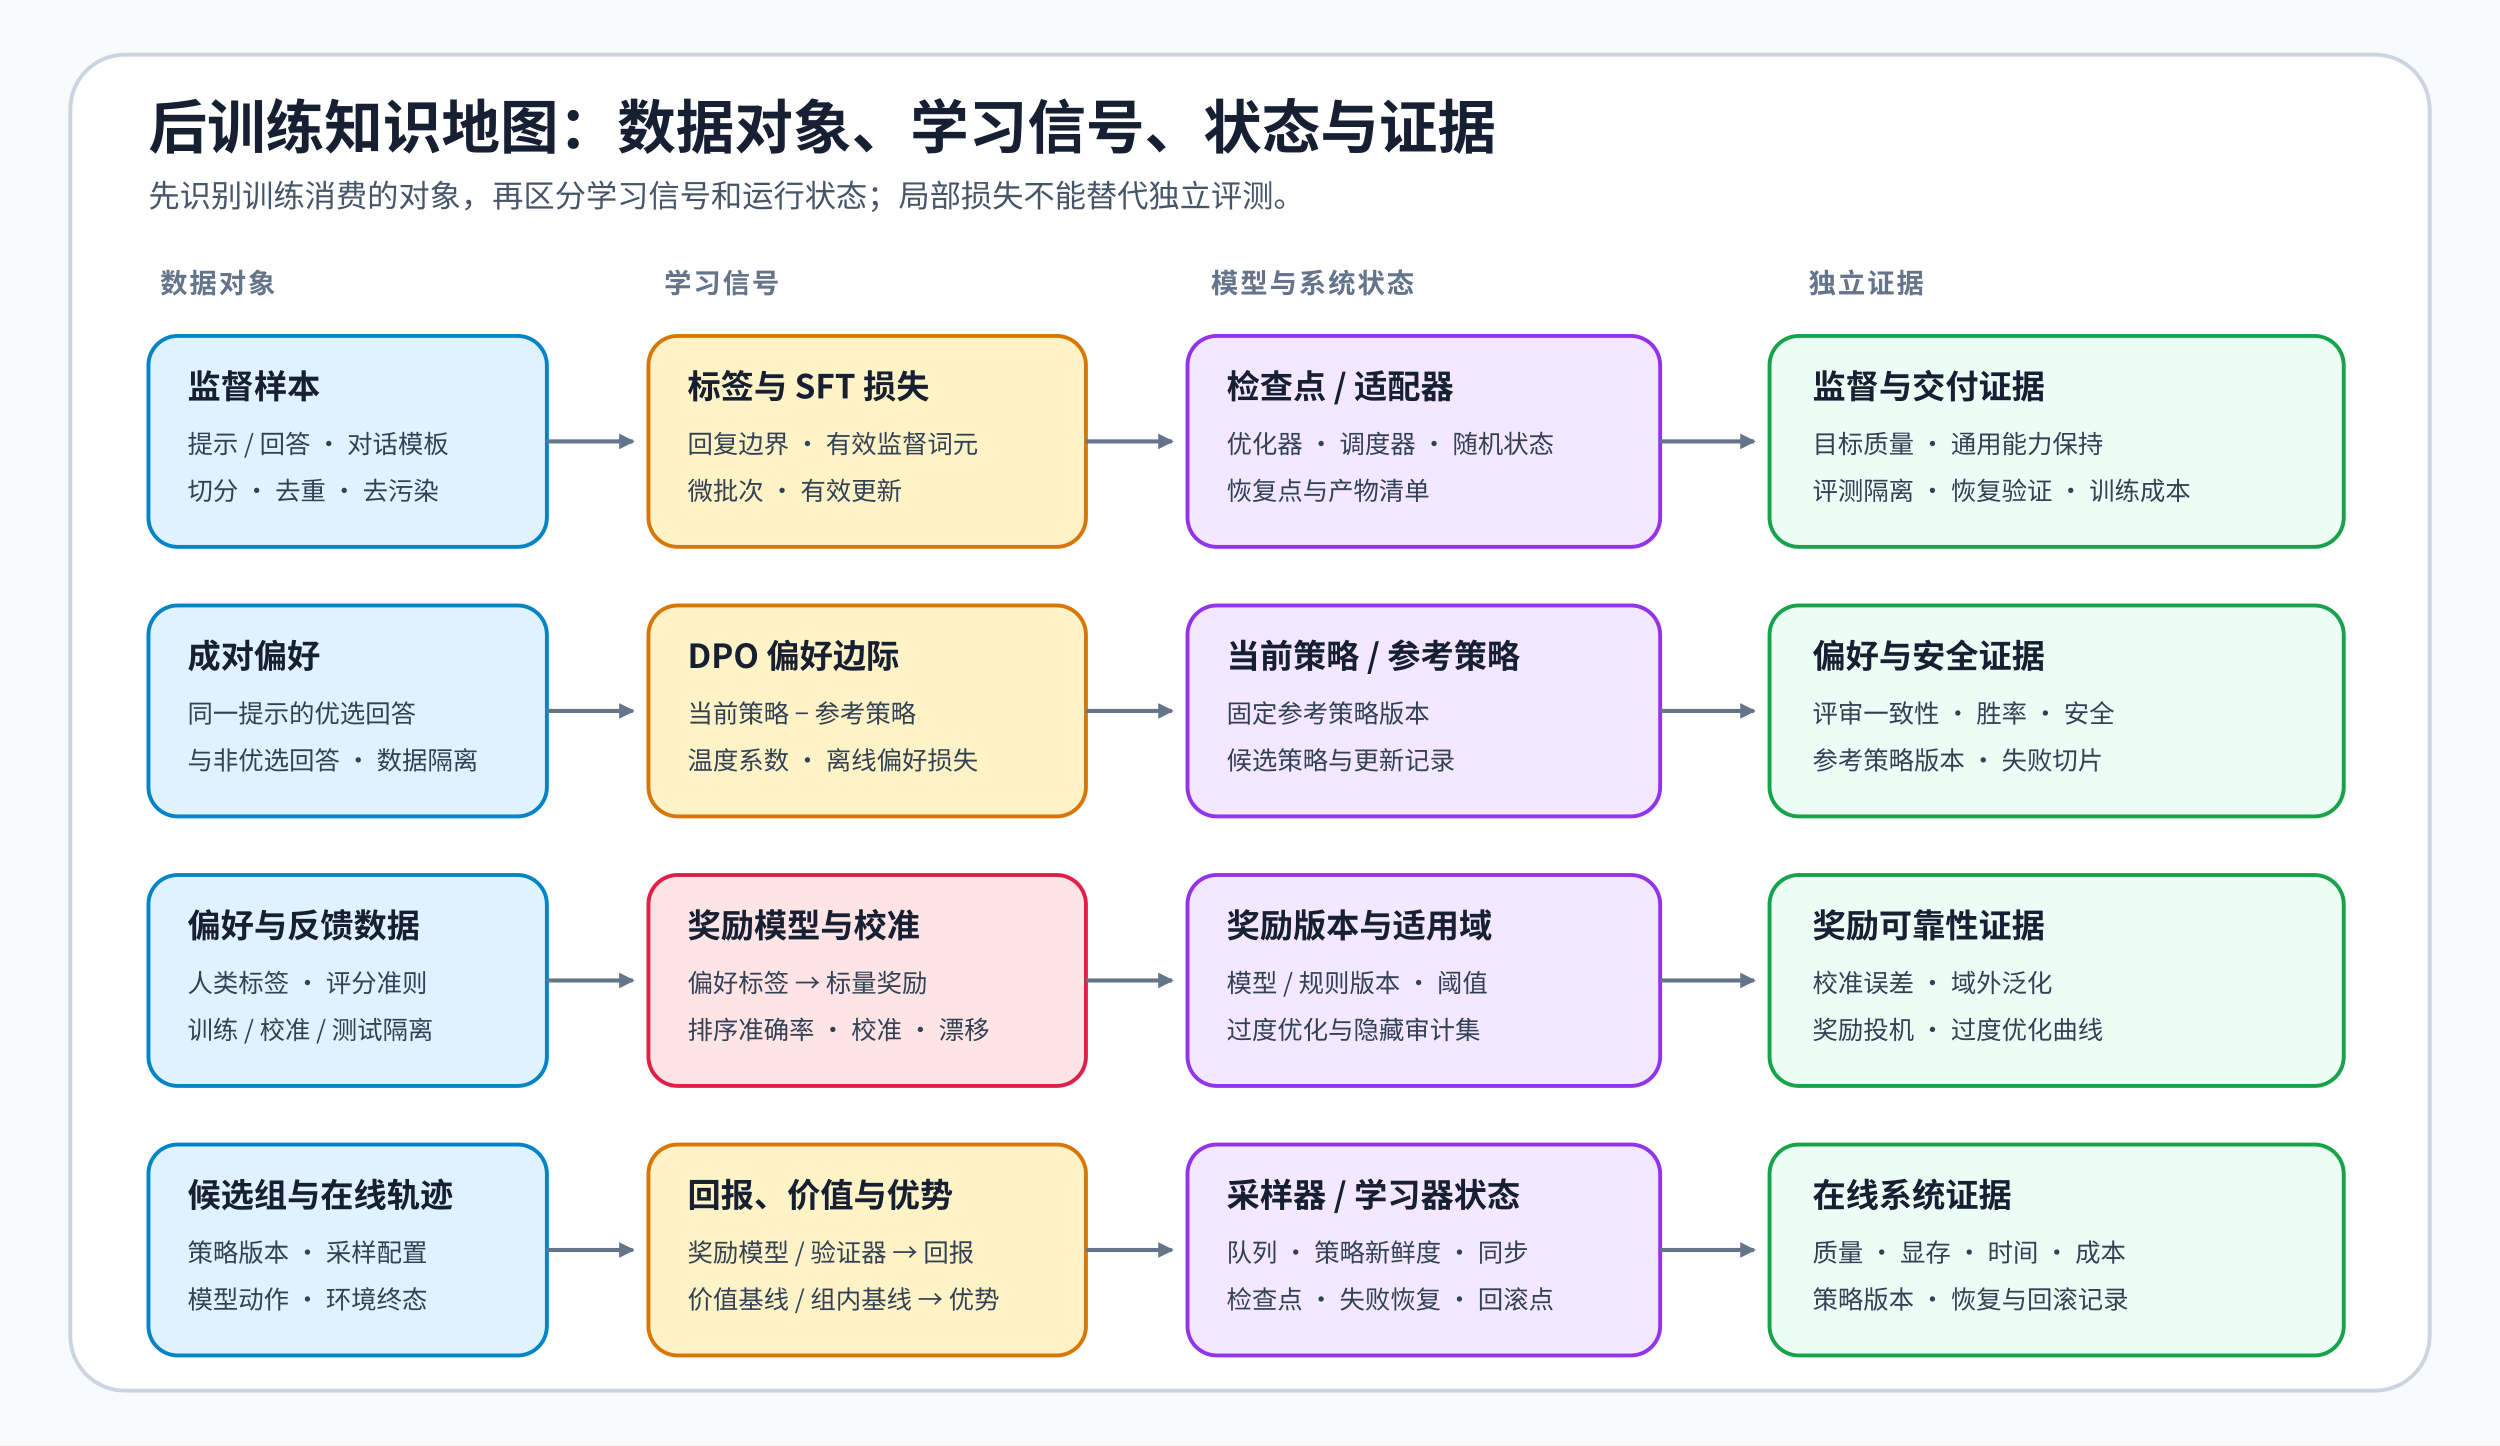
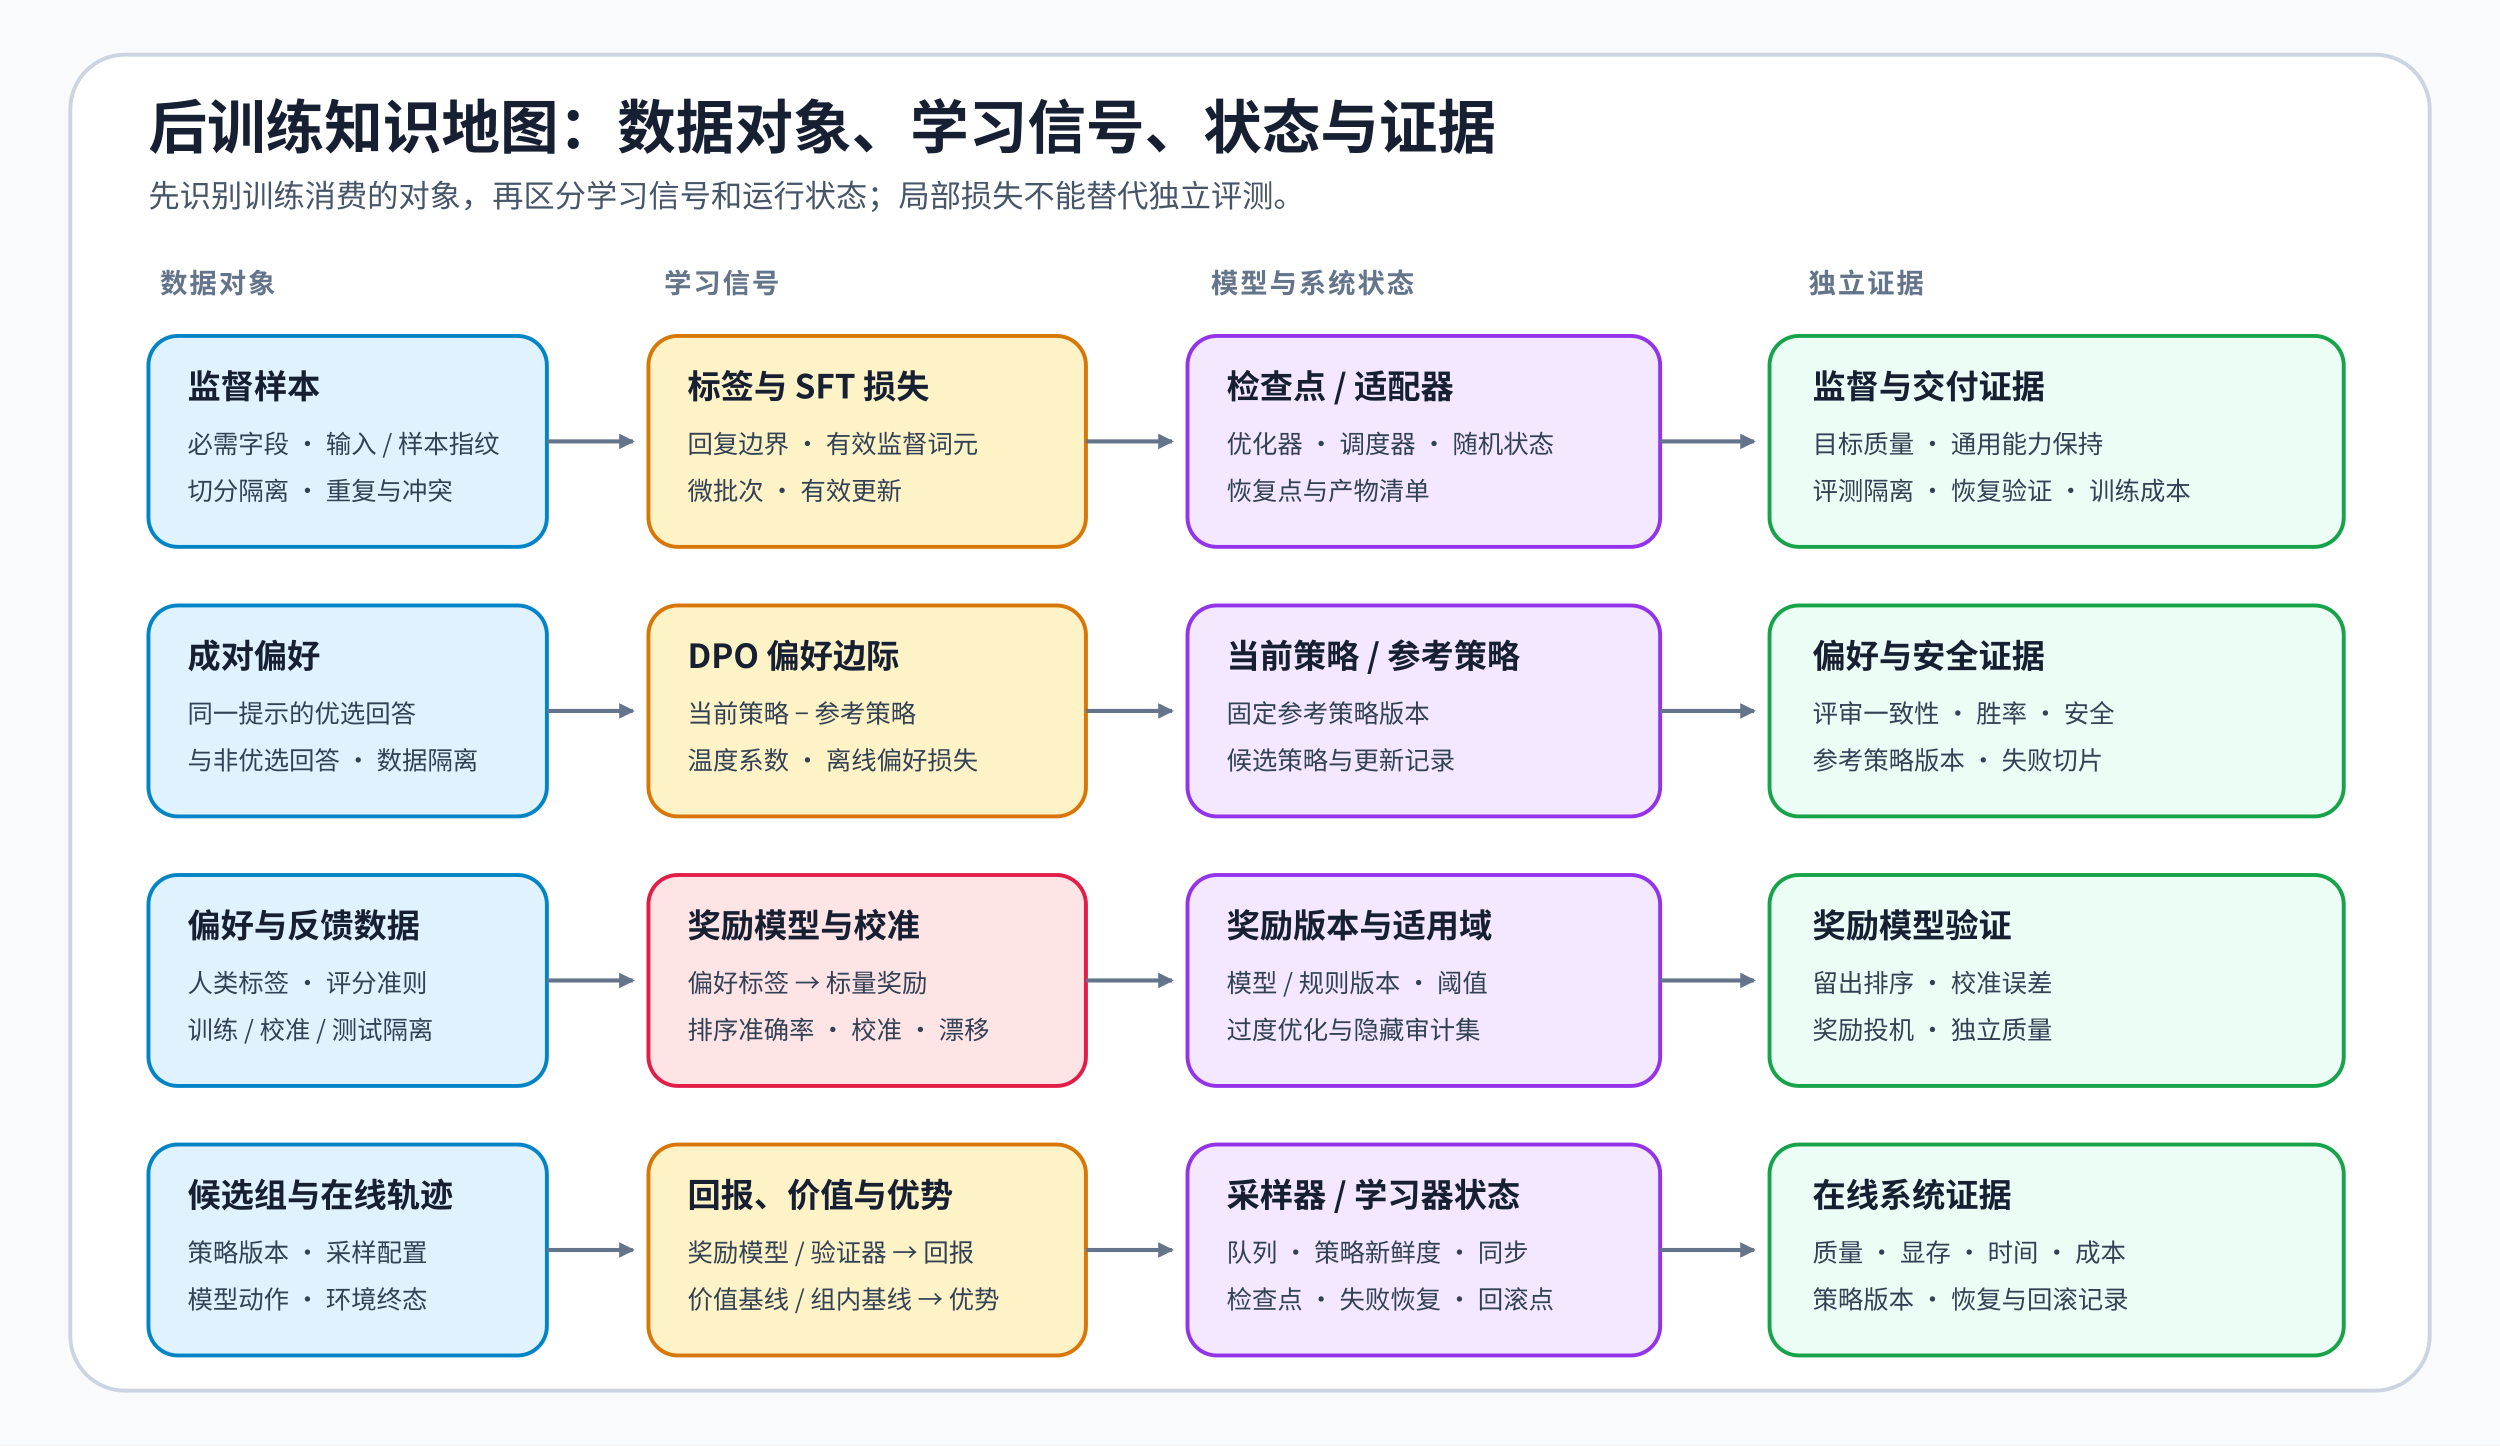
<svg xmlns="http://www.w3.org/2000/svg" width="1280" height="740" viewBox="0 0 1280 740" role="img" aria-labelledby="title desc">
  <defs>
    <marker id="arrow" markerWidth="8" markerHeight="8" refX="7" refY="4" orient="auto" markerUnits="userSpaceOnUse">
      <path d="M0 0L8 4L0 8Z" fill="#64748B" />
    </marker>
    <style>
      .title{font-family:"Noto Sans CJK SC",sans-serif;font-size:30px;font-weight:700;fill:#172033}.subtitle{font-family:"Noto Sans CJK SC",sans-serif;font-size:16px;fill:#475569}
      .column{font-family:"Noto Sans CJK SC",sans-serif;font-size:14px;font-weight:700;fill:#64748B;letter-spacing:1px}.label{font-family:"Noto Sans CJK SC",sans-serif;font-size:17px;font-weight:700;fill:#172033}
      .copy{font-family:"Noto Sans CJK SC",sans-serif;font-size:13px;fill:#334155}.line{fill:none;stroke:#64748B;stroke-width:2.1;marker-end:url(#arrow)}
    </style>
  </defs>
  <rect width="1280" height="740" fill="#F8FAFC" />
  <rect x="36" y="28" width="1208" height="684" rx="28" fill="#FFFFFF" stroke="#CBD5E1" stroke-width="2" />
  <text x="76" y="76" class="title">后训练知识地图：数据对象、学习信号、状态与证据</text>
  <text x="76" y="106" class="subtitle">先识别训练消费的对象，再区分学习信号和运行状态；局部损失不能替代独立评测。</text>
  <text x="82" y="150" class="column">数据对象</text>
  <text x="340" y="150" class="column">学习信号</text>
  <text x="620" y="150" class="column">模型与系统状态</text>
  <text x="926" y="150" class="column">独立证据</text>
  <rect x="76" y="172" width="204" height="108" rx="15" fill="#E0F2FE" stroke="#0284C7" stroke-width="2" />
  <text x="96" y="204" class="label">监督样本</text>
-   <text x="96" y="232" class="copy">提示 / 回答 · 对话模板</text>
-   <text x="96" y="256" class="copy">切分 · 去重 · 去污染</text>
+   <text x="96" y="232" class="copy">必需字段 · 输入 / 样本指纹</text>
+   <text x="96" y="256" class="copy">切分隔离 · 重复与冲突</text>
  <rect x="332" y="172" width="224" height="108" rx="15" fill="#FEF3C7" stroke="#D97706" stroke-width="2" />
  <text x="352" y="204" class="label">标签与 SFT 损失</text>
  <text x="352" y="232" class="copy">回复边界 · 有效监督词元</text>
  <text x="352" y="256" class="copy">微批次 · 有效更新</text>
  <rect x="608" y="172" width="242" height="108" rx="15" fill="#F3E8FF" stroke="#9333EA" stroke-width="2" />
  <text x="628" y="204" class="label">检查点 / 适配器</text>
  <text x="628" y="232" class="copy">优化器 · 调度器 · 随机状态</text>
  <text x="628" y="256" class="copy">恢复点与产物清单</text>
  <path d="M280 226H324" class="line" />
  <path d="M556 226H600" class="line" />
  <rect x="76" y="310" width="204" height="108" rx="15" fill="#E0F2FE" stroke="#0284C7" stroke-width="2" />
  <text x="96" y="342" class="label">成对偏好</text>
  <text x="96" y="370" class="copy">同一提示的优选回答</text>
  <text x="96" y="394" class="copy">与非优选回答 · 数据隔离</text>
  <rect x="332" y="310" width="224" height="108" rx="15" fill="#FEF3C7" stroke="#D97706" stroke-width="2" />
  <text x="352" y="342" class="label">DPO 偏好边际</text>
  <text x="352" y="370" class="copy">当前策略 − 参考策略</text>
  <text x="352" y="394" class="copy">温度系数 · 离线偏好损失</text>
  <rect x="608" y="310" width="242" height="108" rx="15" fill="#F3E8FF" stroke="#9333EA" stroke-width="2" />
  <text x="628" y="342" class="label">当前策略 / 参考策略</text>
  <text x="628" y="370" class="copy">固定参考策略版本</text>
  <text x="628" y="394" class="copy">候选策略与更新记录</text>
  <path d="M280 364H324" class="line" />
  <path d="M556 364H600" class="line" />
  <rect x="76" y="448" width="204" height="108" rx="15" fill="#E0F2FE" stroke="#0284C7" stroke-width="2" />
  <text x="96" y="480" class="label">偏好与反馈数据</text>
  <text x="96" y="508" class="copy">人类标签 · 评分准则</text>
  <text x="96" y="532" class="copy">训练 / 校准 / 测试隔离</text>
  <rect x="332" y="448" width="224" height="108" rx="15" fill="#FFE4E6" stroke="#E11D48" stroke-width="2" />
  <text x="352" y="480" class="label">奖励模型与校准</text>
  <text x="352" y="508" class="copy">偏好标签 → 标量奖励</text>
  <text x="352" y="532" class="copy">排序准确率 · 校准 · 漂移</text>
  <rect x="608" y="448" width="242" height="108" rx="15" fill="#F3E8FF" stroke="#9333EA" stroke-width="2" />
  <text x="628" y="480" class="label">奖励版本与适用域</text>
  <text x="628" y="508" class="copy">模型 / 规则版本 · 阈值</text>
  <text x="628" y="532" class="copy">过度优化与隐藏审计集</text>
  <path d="M280 502H324" class="line" />
  <path d="M556 502H600" class="line" />
  <rect x="76" y="586" width="204" height="108" rx="15" fill="#E0F2FE" stroke="#0284C7" stroke-width="2" />
  <text x="96" y="618" class="label">候选组与在线轨迹</text>
  <text x="96" y="646" class="copy">策略版本 · 采样配置</text>
  <text x="96" y="670" class="copy">模型动作 · 环境终态</text>
  <rect x="332" y="586" width="224" height="108" rx="15" fill="#FEF3C7" stroke="#D97706" stroke-width="2" />
  <text x="352" y="618" class="label">回报、价值与优势</text>
  <text x="352" y="646" class="copy">奖励模型 / 验证器 → 回报</text>
  <text x="352" y="670" class="copy">价值基线 / 组内基线 → 优势</text>
  <rect x="608" y="586" width="242" height="108" rx="15" fill="#F3E8FF" stroke="#9333EA" stroke-width="2" />
  <text x="628" y="618" class="label">采样器 / 学习器状态</text>
  <text x="628" y="646" class="copy">队列 · 策略新鲜度 · 同步</text>
  <text x="628" y="670" class="copy">检查点 · 失败恢复 · 回滚点</text>
  <path d="M280 640H324" class="line" />
  <path d="M556 640H600" class="line" />
  <rect x="906" y="172" width="294" height="108" rx="15" fill="#ECFDF5" stroke="#16A34A" stroke-width="2" />
  <text x="928" y="204" class="label">监督与交付证据</text>
  <text x="928" y="232" class="copy">目标质量 · 通用能力保持</text>
  <text x="928" y="256" class="copy">评测隔离 · 恢复验证 · 训练成本</text>
  <rect x="906" y="310" width="294" height="108" rx="15" fill="#ECFDF5" stroke="#16A34A" stroke-width="2" />
  <text x="928" y="342" class="label">偏好与安全证据</text>
  <text x="928" y="370" class="copy">评审一致性 · 胜率 · 安全</text>
  <text x="928" y="394" class="copy">参考策略版本 · 失败切片</text>
  <rect x="906" y="448" width="294" height="108" rx="15" fill="#ECFDF5" stroke="#16A34A" stroke-width="2" />
-   <text x="928" y="480" class="label">奖励可靠性证据</text>
-   <text x="928" y="508" class="copy">校准误差 · 域外泛化</text>
-   <text x="928" y="532" class="copy">奖励投机 · 过度优化曲线</text>
+   <text x="928" y="480" class="label">奖励模型验证</text>
+   <text x="928" y="508" class="copy">留出排序 · 校准误差</text>
+   <text x="928" y="532" class="copy">奖励投机 · 独立质量</text>
  <rect x="906" y="586" width="294" height="108" rx="15" fill="#ECFDF5" stroke="#16A34A" stroke-width="2" />
  <text x="928" y="618" class="label">在线系统证据</text>
  <text x="928" y="646" class="copy">质量 · 显存 · 时间 · 成本</text>
  <text x="928" y="670" class="copy">策略版本 · 恢复与回滚记录</text>
  <path d="M850 226H898" class="line" />
  <path d="M850 364H898" class="line" />
  <path d="M850 502H898" class="line" />
  <path d="M850 640H898" class="line" />
</svg>
